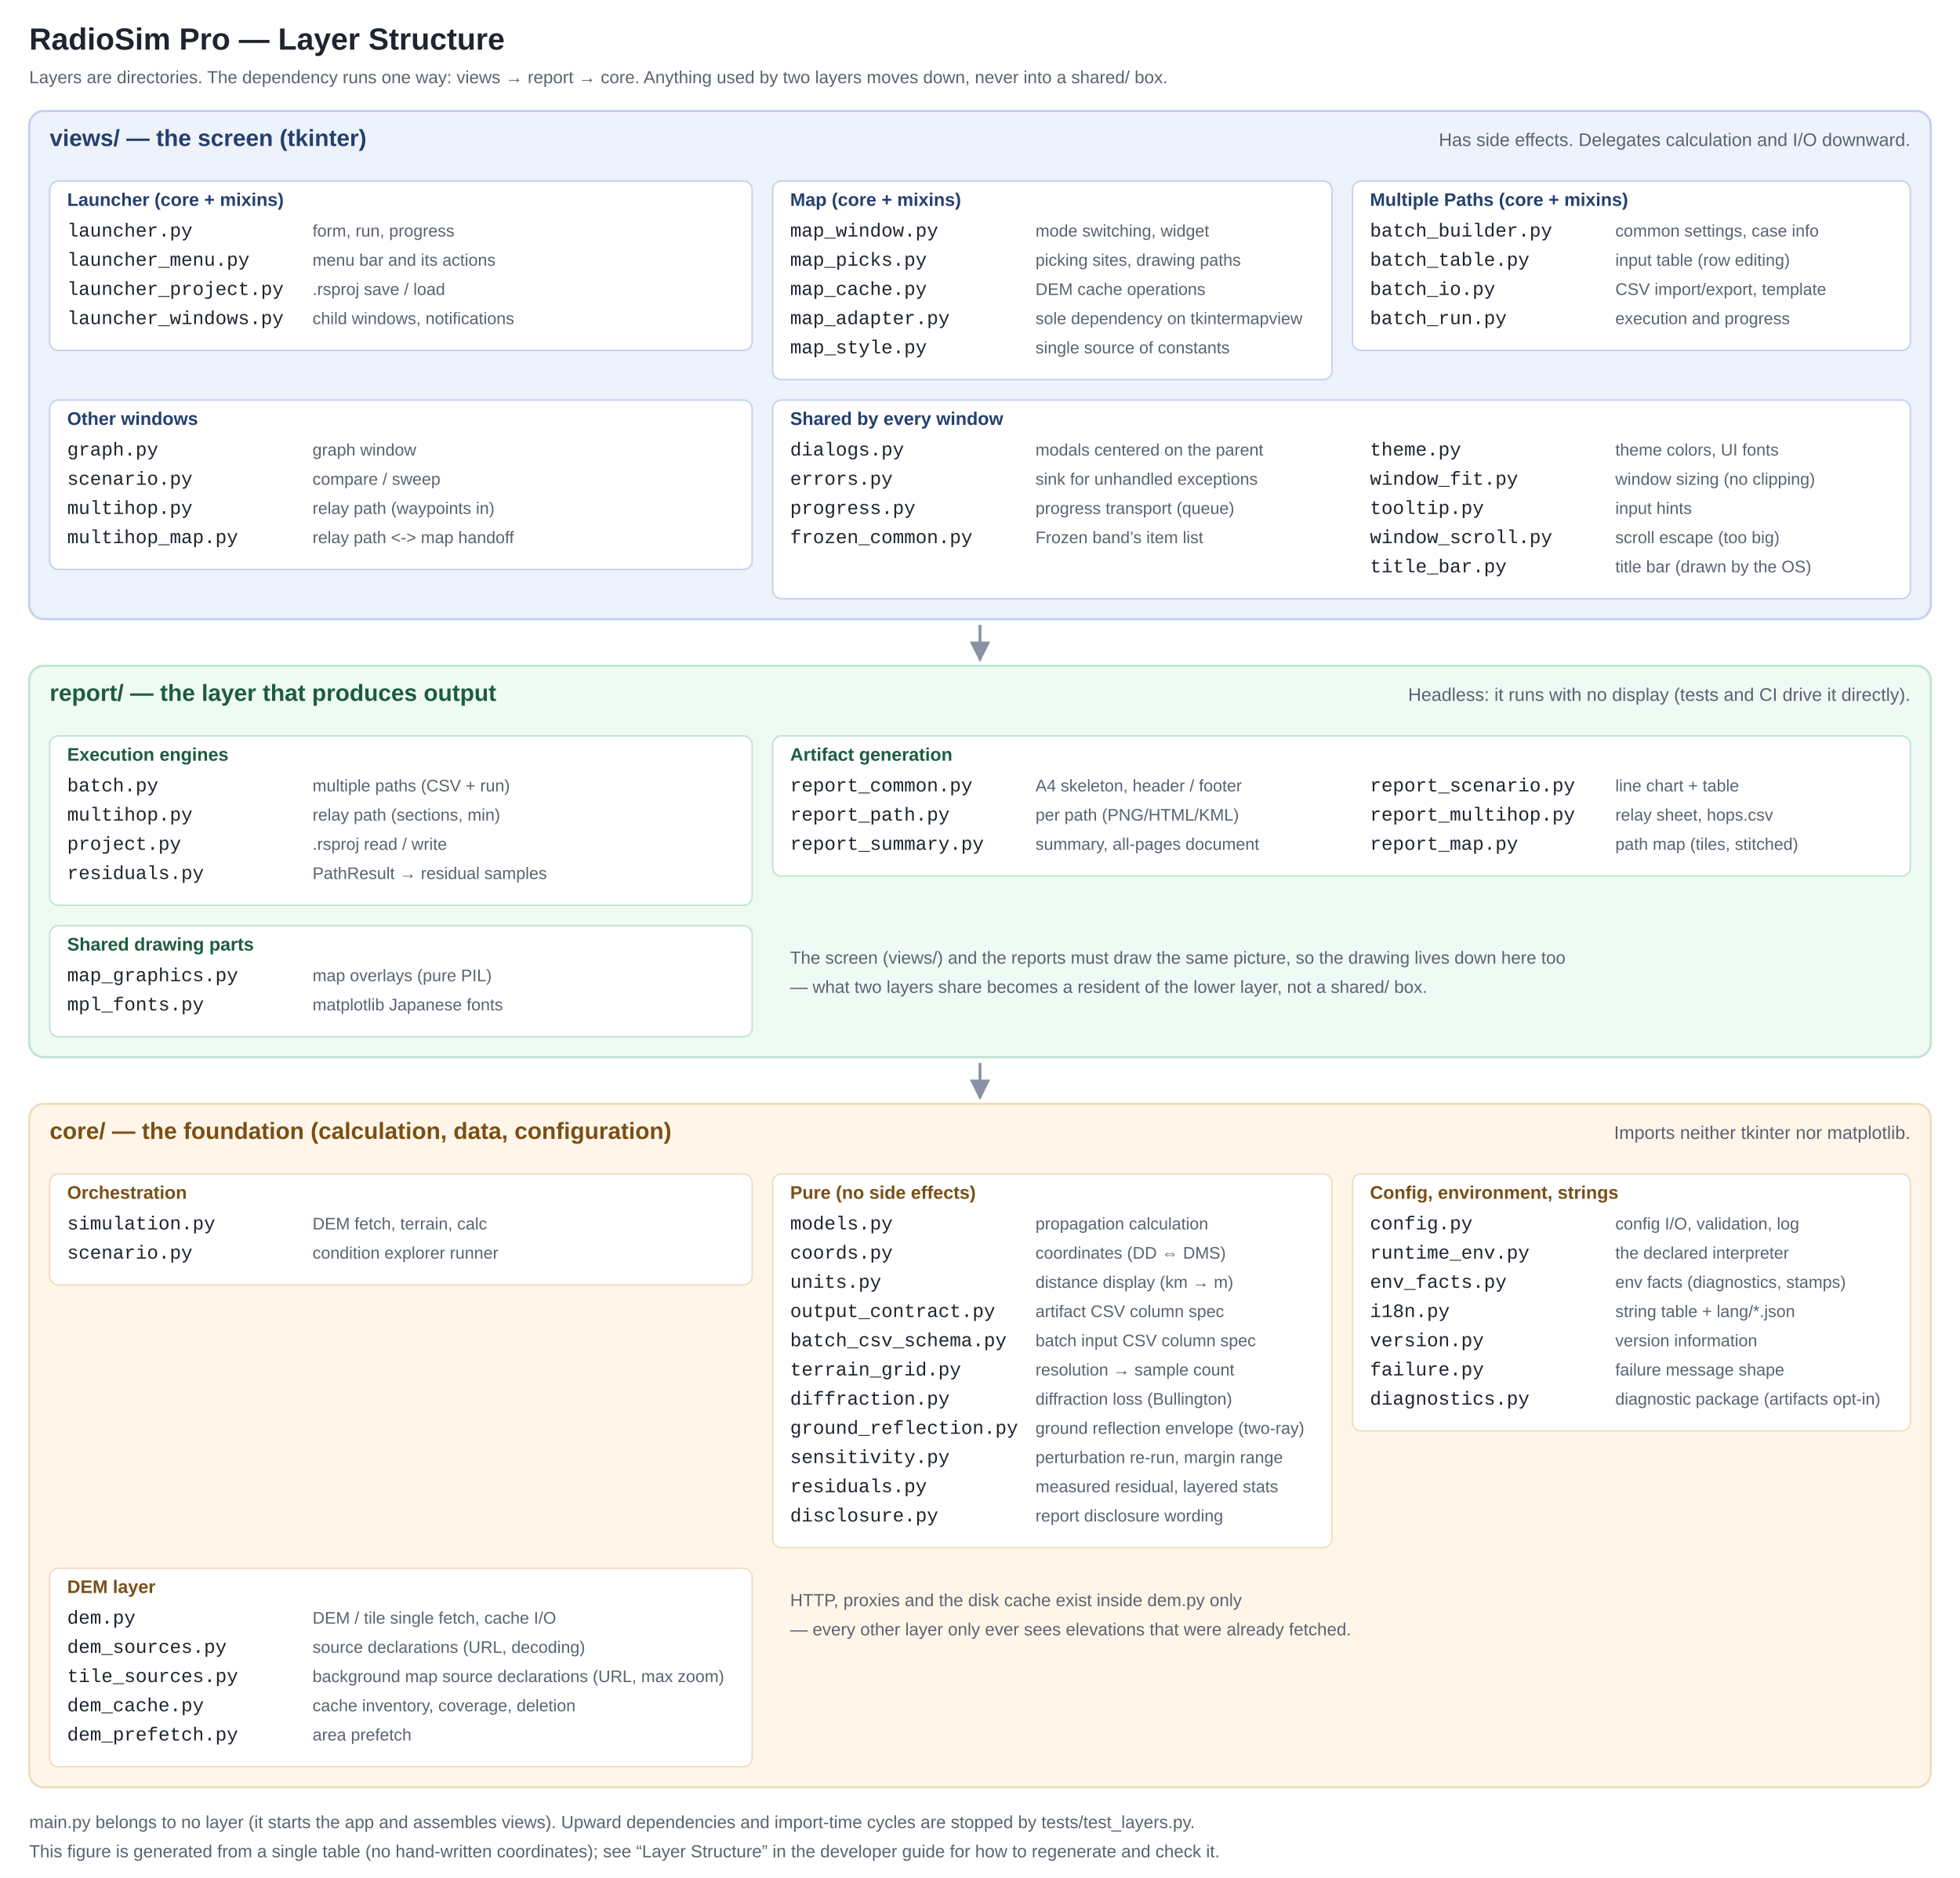
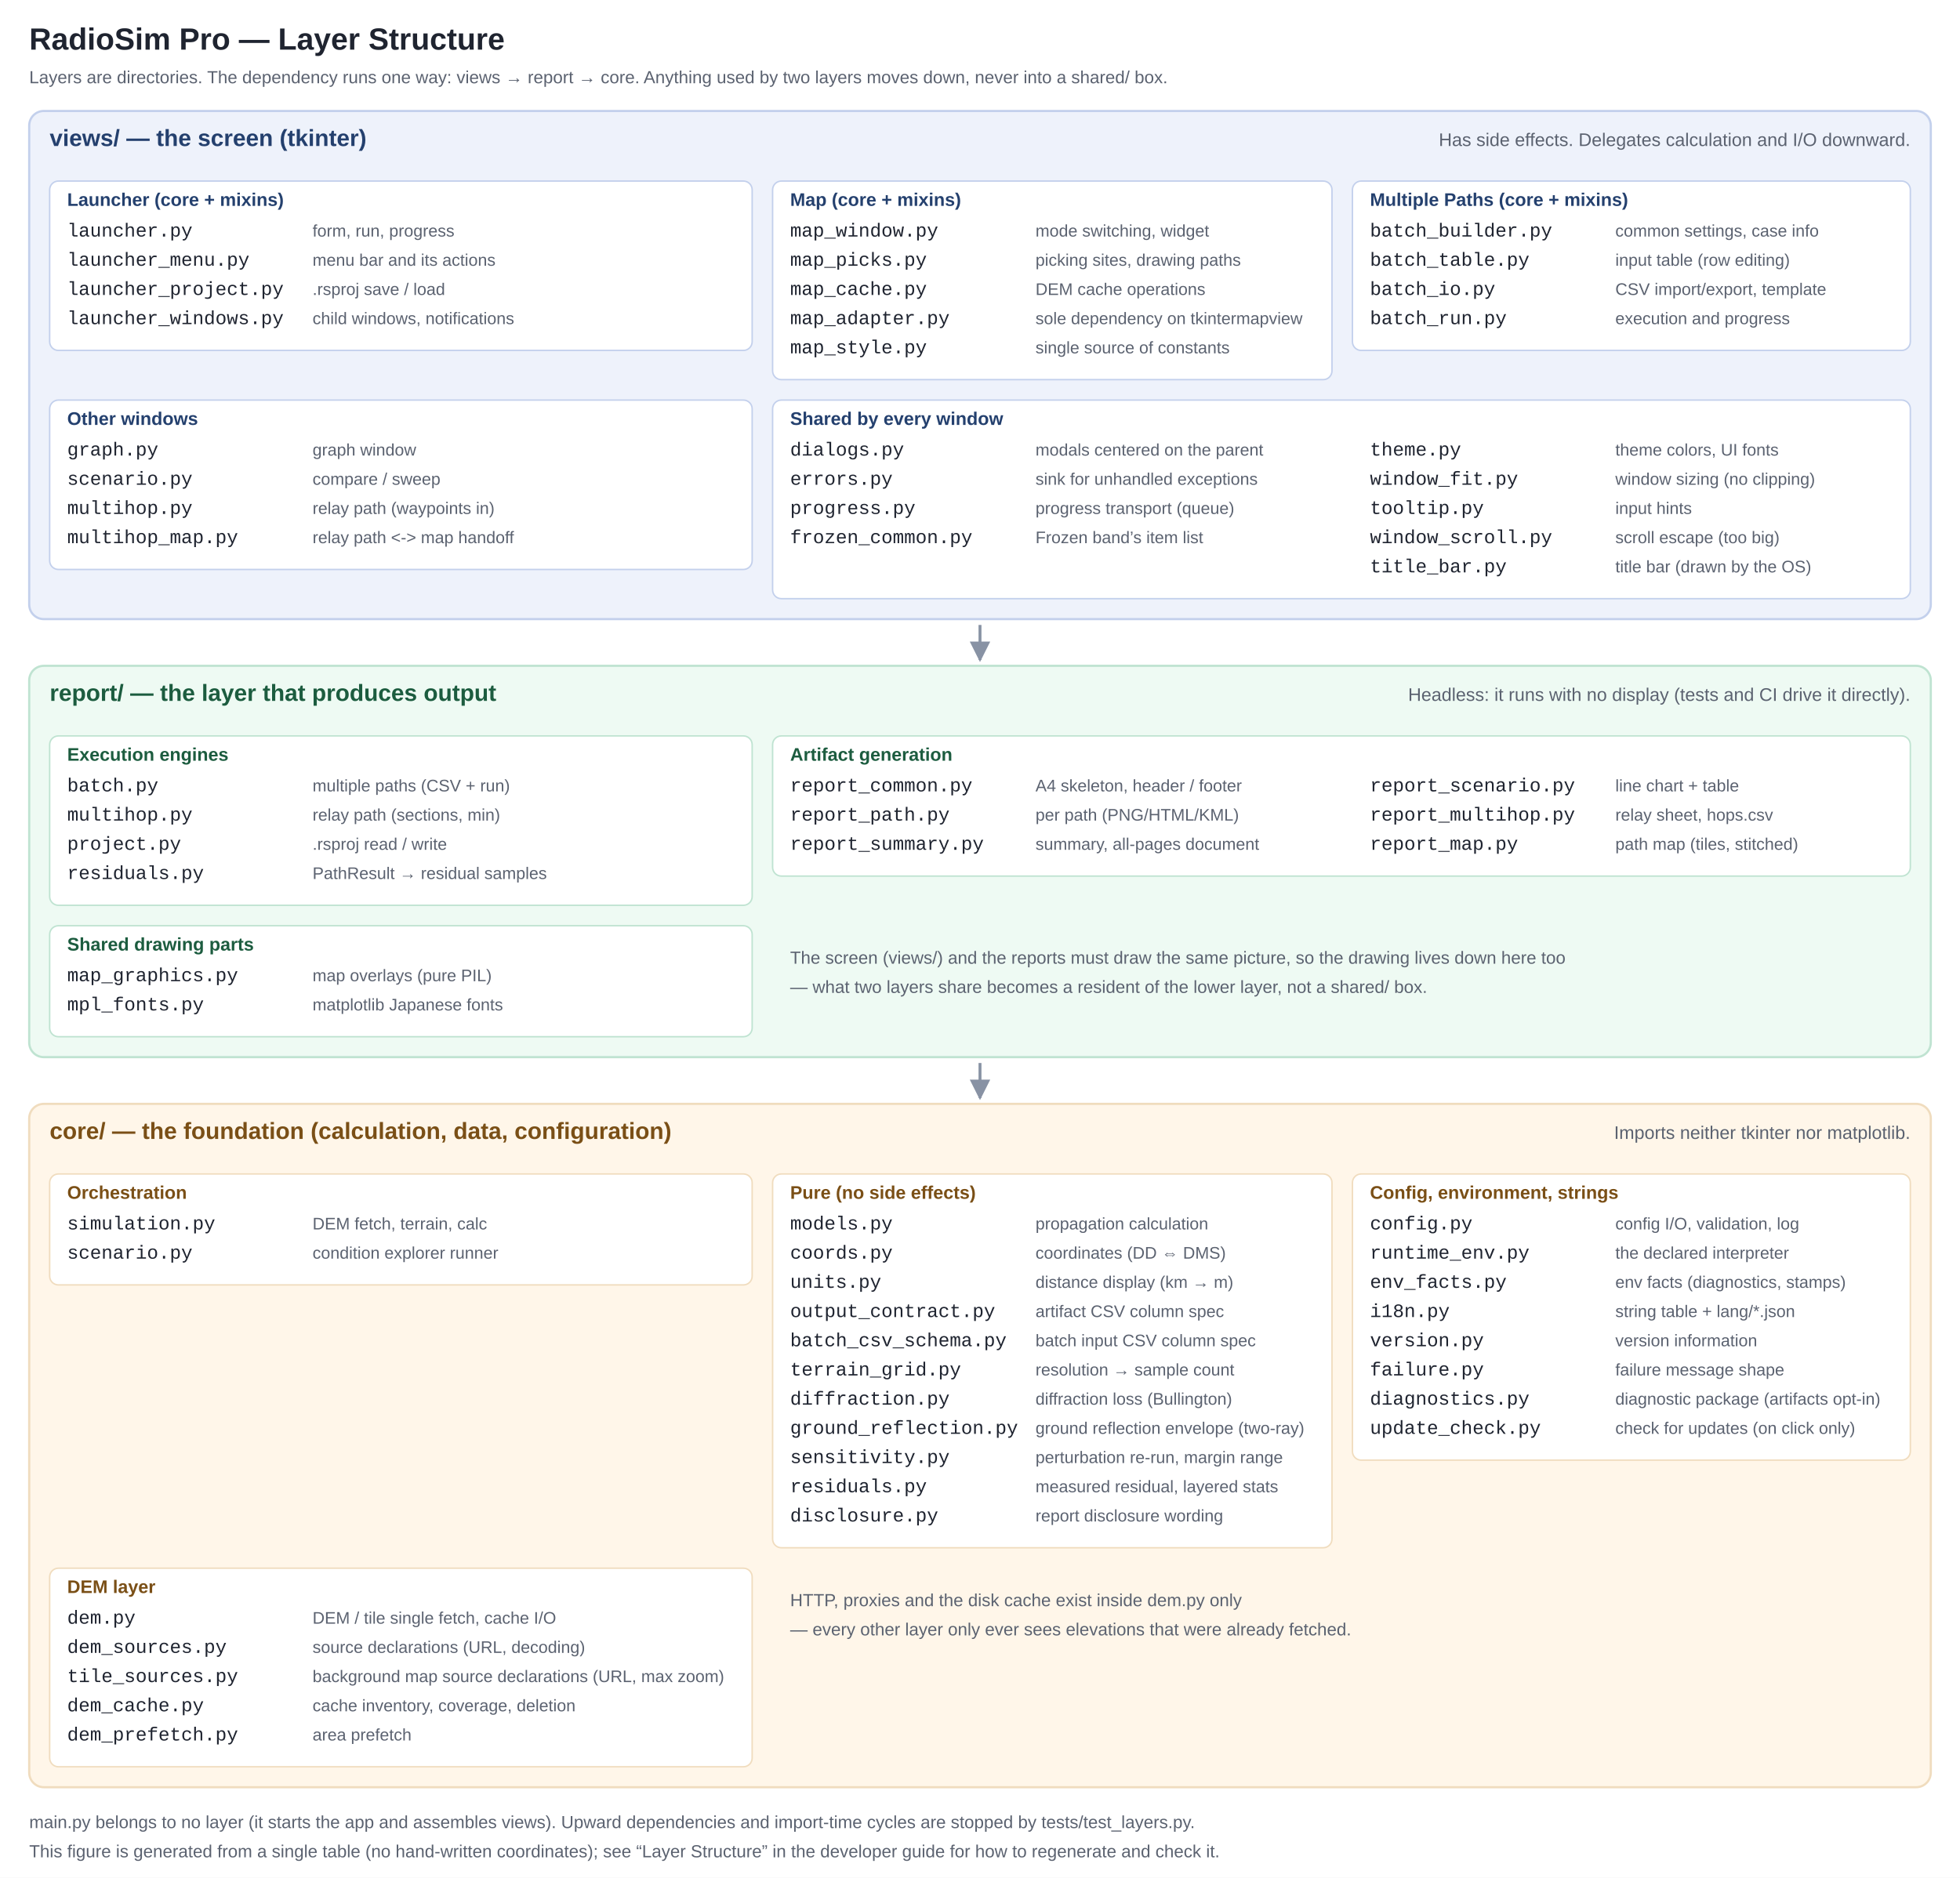
<svg xmlns="http://www.w3.org/2000/svg" viewBox="0 0 1342 1286" width="1342" height="1286" role="img" aria-labelledby="ttl desc" font-family="Arial,Helvetica,'Segoe UI',sans-serif">
  <defs>
    <marker id="ar" viewBox="0 0 10 10" refX="9" refY="5" markerWidth="7" markerHeight="7" orient="auto-start-reverse">
      <path d="M0,0 L10,5 L0,10 z" fill="#8892a4" />
    </marker>
    <style>
      .band  { stroke-width:1.5 }
      .card  { fill:#ffffff; stroke-width:1 }
      .lname { font-size:16px; font-weight:700 }
      .lrule { font-size:12.5px; fill:#5b6270 }
      .ctitle{ font-size:12.5px; font-weight:700 }
      .mod   { font-size:13px; font-family:Consolas,'Courier New',monospace; fill:#1f2430 }
      .role  { font-size:11.5px; fill:#5b6270 }
      .note  { font-size:12px; fill:#5b6270 }
      .arrow { stroke:#8892a4; stroke-width:2; marker-end:url(#ar) }
    </style>
  </defs>
  <rect width="1342" height="1286" fill="#ffffff" />
  <text x="20" y="34" font-size="21" font-weight="700" fill="#1f2430">RadioSim Pro — Layer Structure</text>
  <text x="20" y="57" class="note">Layers are directories. The dependency runs one way: views → report → core. Anything used by two layers moves down, never into a shared/ box.</text>
  <rect class="band" x="20" y="76" width="1302" height="348" rx="10" fill="#eef2fb" stroke="#c3d0ec" />
  <text x="34" y="100" class="lname" fill="#24406e">views/ — the screen (tkinter)</text>
  <text x="1308" y="100" class="lrule" text-anchor="end">Has side effects. Delegates calculation and I/O downward.</text>
  <g>
    <rect class="card" x="34" y="124" width="481" height="116" rx="6" stroke="#c3d0ec" />
    <text x="46" y="141" class="ctitle" fill="#24406e">Launcher (core + mixins)</text>
    <text x="46" y="162" class="mod">launcher.py</text>
    <text x="214" y="162" class="role">form, run, progress</text>
    <text x="46" y="182" class="mod">launcher_menu.py</text>
    <text x="214" y="182" class="role">menu bar and its actions</text>
    <text x="46" y="202" class="mod">launcher_project.py</text>
    <text x="214" y="202" class="role">.rsproj save / load</text>
    <text x="46" y="222" class="mod">launcher_windows.py</text>
    <text x="214" y="222" class="role">child windows, notifications</text>
    <rect class="card" x="529" y="124" width="383" height="136" rx="6" stroke="#c3d0ec" />
    <text x="541" y="141" class="ctitle" fill="#24406e">Map (core + mixins)</text>
    <text x="541" y="162" class="mod">map_window.py</text>
    <text x="709" y="162" class="role">mode switching, widget</text>
    <text x="541" y="182" class="mod">map_picks.py</text>
    <text x="709" y="182" class="role">picking sites, drawing paths</text>
    <text x="541" y="202" class="mod">map_cache.py</text>
    <text x="709" y="202" class="role">DEM cache operations</text>
    <text x="541" y="222" class="mod">map_adapter.py</text>
    <text x="709" y="222" class="role">sole dependency on tkintermapview</text>
    <text x="541" y="242" class="mod">map_style.py</text>
    <text x="709" y="242" class="role">single source of constants</text>
    <rect class="card" x="926" y="124" width="382" height="116" rx="6" stroke="#c3d0ec" />
    <text x="938" y="141" class="ctitle" fill="#24406e">Multiple Paths (core + mixins)</text>
    <text x="938" y="162" class="mod">batch_builder.py</text>
    <text x="1106" y="162" class="role">common settings, case info</text>
    <text x="938" y="182" class="mod">batch_table.py</text>
    <text x="1106" y="182" class="role">input table (row editing)</text>
    <text x="938" y="202" class="mod">batch_io.py</text>
    <text x="1106" y="202" class="role">CSV import/export, template</text>
    <text x="938" y="222" class="mod">batch_run.py</text>
    <text x="1106" y="222" class="role">execution and progress</text>
  </g>
  <g>
    <rect class="card" x="34" y="274" width="481" height="116" rx="6" stroke="#c3d0ec" />
    <text x="46" y="291" class="ctitle" fill="#24406e">Other windows</text>
    <text x="46" y="312" class="mod">graph.py</text>
    <text x="214" y="312" class="role">graph window</text>
    <text x="46" y="332" class="mod">scenario.py</text>
    <text x="214" y="332" class="role">compare / sweep</text>
    <text x="46" y="352" class="mod">multihop.py</text>
    <text x="214" y="352" class="role">relay path (waypoints in)</text>
    <text x="46" y="372" class="mod">multihop_map.py</text>
    <text x="214" y="372" class="role">relay path &lt;-&gt; map handoff</text>
    <rect class="card" x="529" y="274" width="779" height="136" rx="6" stroke="#c3d0ec" />
    <text x="541" y="291" class="ctitle" fill="#24406e">Shared by every window</text>
    <text x="541" y="312" class="mod">dialogs.py</text>
    <text x="709" y="312" class="role">modals centered on the parent</text>
    <text x="541" y="332" class="mod">errors.py</text>
    <text x="709" y="332" class="role">sink for unhandled exceptions</text>
    <text x="541" y="352" class="mod">progress.py</text>
    <text x="709" y="352" class="role">progress transport (queue)</text>
    <text x="541" y="372" class="mod">frozen_common.py</text>
    <text x="709" y="372" class="role">Frozen band’s item list</text>
    <text x="938" y="312" class="mod">theme.py</text>
    <text x="1106" y="312" class="role">theme colors, UI fonts</text>
    <text x="938" y="332" class="mod">window_fit.py</text>
    <text x="1106" y="332" class="role">window sizing (no clipping)</text>
    <text x="938" y="352" class="mod">tooltip.py</text>
    <text x="1106" y="352" class="role">input hints</text>
    <text x="938" y="372" class="mod">window_scroll.py</text>
    <text x="1106" y="372" class="role">scroll escape (too big)</text>
    <text x="938" y="392" class="mod">title_bar.py</text>
    <text x="1106" y="392" class="role">title bar (drawn by the OS)</text>
  </g>
  <line class="arrow" x1="671" y1="428" x2="671" y2="452" />
  <rect class="band" x="20" y="456" width="1302" height="268" rx="10" fill="#eefaf3" stroke="#bfe3d1" />
  <text x="34" y="480" class="lname" fill="#1c5c3f">report/ — the layer that produces output</text>
  <text x="1308" y="480" class="lrule" text-anchor="end">Headless: it runs with no display (tests and CI drive it directly).</text>
  <g>
    <rect class="card" x="34" y="504" width="481" height="116" rx="6" stroke="#bfe3d1" />
    <text x="46" y="521" class="ctitle" fill="#1c5c3f">Execution engines</text>
    <text x="46" y="542" class="mod">batch.py</text>
    <text x="214" y="542" class="role">multiple paths (CSV + run)</text>
    <text x="46" y="562" class="mod">multihop.py</text>
    <text x="214" y="562" class="role">relay path (sections, min)</text>
    <text x="46" y="582" class="mod">project.py</text>
    <text x="214" y="582" class="role">.rsproj read / write</text>
    <text x="46" y="602" class="mod">residuals.py</text>
    <text x="214" y="602" class="role">PathResult → residual samples</text>
    <rect class="card" x="529" y="504" width="779" height="96" rx="6" stroke="#bfe3d1" />
    <text x="541" y="521" class="ctitle" fill="#1c5c3f">Artifact generation</text>
    <text x="541" y="542" class="mod">report_common.py</text>
    <text x="709" y="542" class="role">A4 skeleton, header / footer</text>
    <text x="541" y="562" class="mod">report_path.py</text>
    <text x="709" y="562" class="role">per path (PNG/HTML/KML)</text>
    <text x="541" y="582" class="mod">report_summary.py</text>
    <text x="709" y="582" class="role">summary, all-pages document</text>
    <text x="938" y="542" class="mod">report_scenario.py</text>
    <text x="1106" y="542" class="role">line chart + table</text>
    <text x="938" y="562" class="mod">report_multihop.py</text>
    <text x="1106" y="562" class="role">relay sheet, hops.csv</text>
    <text x="938" y="582" class="mod">report_map.py</text>
    <text x="1106" y="582" class="role">path map (tiles, stitched)</text>
  </g>
  <g>
    <rect class="card" x="34" y="634" width="481" height="76" rx="6" stroke="#bfe3d1" />
    <text x="46" y="651" class="ctitle" fill="#1c5c3f">Shared drawing parts</text>
    <text x="46" y="672" class="mod">map_graphics.py</text>
    <text x="214" y="672" class="role">map overlays (pure PIL)</text>
    <text x="46" y="692" class="mod">mpl_fonts.py</text>
    <text x="214" y="692" class="role">matplotlib Japanese fonts</text>
    <text x="541" y="660" class="note">The screen (views/) and the reports must draw the same picture, so the drawing lives down here too</text>
    <text x="541" y="680" class="note">— what two layers share becomes a resident of the lower layer, not a shared/ box.</text>
  </g>
  <line class="arrow" x1="671" y1="728" x2="671" y2="752" />
  <rect class="band" x="20" y="756" width="1302" height="468" rx="10" fill="#fff6e9" stroke="#f0dcbe" />
  <text x="34" y="780" class="lname" fill="#7a4f16">core/ — the foundation (calculation, data, configuration)</text>
  <text x="1308" y="780" class="lrule" text-anchor="end">Imports neither tkinter nor matplotlib.</text>
  <g>
    <rect class="card" x="34" y="804" width="481" height="76" rx="6" stroke="#f0dcbe" />
    <text x="46" y="821" class="ctitle" fill="#7a4f16">Orchestration</text>
    <text x="46" y="842" class="mod">simulation.py</text>
    <text x="214" y="842" class="role">DEM fetch, terrain, calc</text>
    <text x="46" y="862" class="mod">scenario.py</text>
    <text x="214" y="862" class="role">condition explorer runner</text>
    <rect class="card" x="529" y="804" width="383" height="256" rx="6" stroke="#f0dcbe" />
    <text x="541" y="821" class="ctitle" fill="#7a4f16">Pure (no side effects)</text>
    <text x="541" y="842" class="mod">models.py</text>
    <text x="709" y="842" class="role">propagation calculation</text>
    <text x="541" y="862" class="mod">coords.py</text>
    <text x="709" y="862" class="role">coordinates (DD ⇔ DMS)</text>
    <text x="541" y="882" class="mod">units.py</text>
    <text x="709" y="882" class="role">distance display (km → m)</text>
    <text x="541" y="902" class="mod">output_contract.py</text>
    <text x="709" y="902" class="role">artifact CSV column spec</text>
    <text x="541" y="922" class="mod">batch_csv_schema.py</text>
    <text x="709" y="922" class="role">batch input CSV column spec</text>
    <text x="541" y="942" class="mod">terrain_grid.py</text>
    <text x="709" y="942" class="role">resolution → sample count</text>
    <text x="541" y="962" class="mod">diffraction.py</text>
    <text x="709" y="962" class="role">diffraction loss (Bullington)</text>
    <text x="541" y="982" class="mod">ground_reflection.py</text>
    <text x="709" y="982" class="role">ground reflection envelope (two-ray)</text>
    <text x="541" y="1002" class="mod">sensitivity.py</text>
    <text x="709" y="1002" class="role">perturbation re-run, margin range</text>
    <text x="541" y="1022" class="mod">residuals.py</text>
    <text x="709" y="1022" class="role">measured residual, layered stats</text>
    <text x="541" y="1042" class="mod">disclosure.py</text>
    <text x="709" y="1042" class="role">report disclosure wording</text>
-     <rect class="card" x="926" y="804" width="382" height="176" rx="6" stroke="#f0dcbe" />
+     <rect class="card" x="926" y="804" width="382" height="196" rx="6" stroke="#f0dcbe" />
    <text x="938" y="821" class="ctitle" fill="#7a4f16">Config, environment, strings</text>
    <text x="938" y="842" class="mod">config.py</text>
    <text x="1106" y="842" class="role">config I/O, validation, log</text>
    <text x="938" y="862" class="mod">runtime_env.py</text>
    <text x="1106" y="862" class="role">the declared interpreter</text>
    <text x="938" y="882" class="mod">env_facts.py</text>
    <text x="1106" y="882" class="role">env facts (diagnostics, stamps)</text>
    <text x="938" y="902" class="mod">i18n.py</text>
    <text x="1106" y="902" class="role">string table + lang/*.json</text>
    <text x="938" y="922" class="mod">version.py</text>
    <text x="1106" y="922" class="role">version information</text>
    <text x="938" y="942" class="mod">failure.py</text>
    <text x="1106" y="942" class="role">failure message shape</text>
    <text x="938" y="962" class="mod">diagnostics.py</text>
    <text x="1106" y="962" class="role">diagnostic package (artifacts opt-in)</text>
+     <text x="938" y="982" class="mod">update_check.py</text>
+     <text x="1106" y="982" class="role">check for updates (on click only)</text>
  </g>
  <g>
    <rect class="card" x="34" y="1074" width="481" height="136" rx="6" stroke="#f0dcbe" />
    <text x="46" y="1091" class="ctitle" fill="#7a4f16">DEM layer</text>
    <text x="46" y="1112" class="mod">dem.py</text>
    <text x="214" y="1112" class="role">DEM / tile single fetch, cache I/O</text>
    <text x="46" y="1132" class="mod">dem_sources.py</text>
    <text x="214" y="1132" class="role">source declarations (URL, decoding)</text>
    <text x="46" y="1152" class="mod">tile_sources.py</text>
    <text x="214" y="1152" class="role">background map source declarations (URL, max zoom)</text>
    <text x="46" y="1172" class="mod">dem_cache.py</text>
    <text x="214" y="1172" class="role">cache inventory, coverage, deletion</text>
    <text x="46" y="1192" class="mod">dem_prefetch.py</text>
    <text x="214" y="1192" class="role">area prefetch</text>
    <text x="541" y="1100" class="note">HTTP, proxies and the disk cache exist inside dem.py only</text>
    <text x="541" y="1120" class="note">— every other layer only ever sees elevations that were already fetched.</text>
  </g>
  <text x="20" y="1252" class="note">main.py belongs to no layer (it starts the app and assembles views). Upward dependencies and import-time cycles are stopped by tests/test_layers.py.</text>
  <text x="20" y="1272" class="note">This figure is generated from a single table (no hand-written coordinates); see “Layer Structure” in the developer guide for how to regenerate and check it.</text>
</svg>
